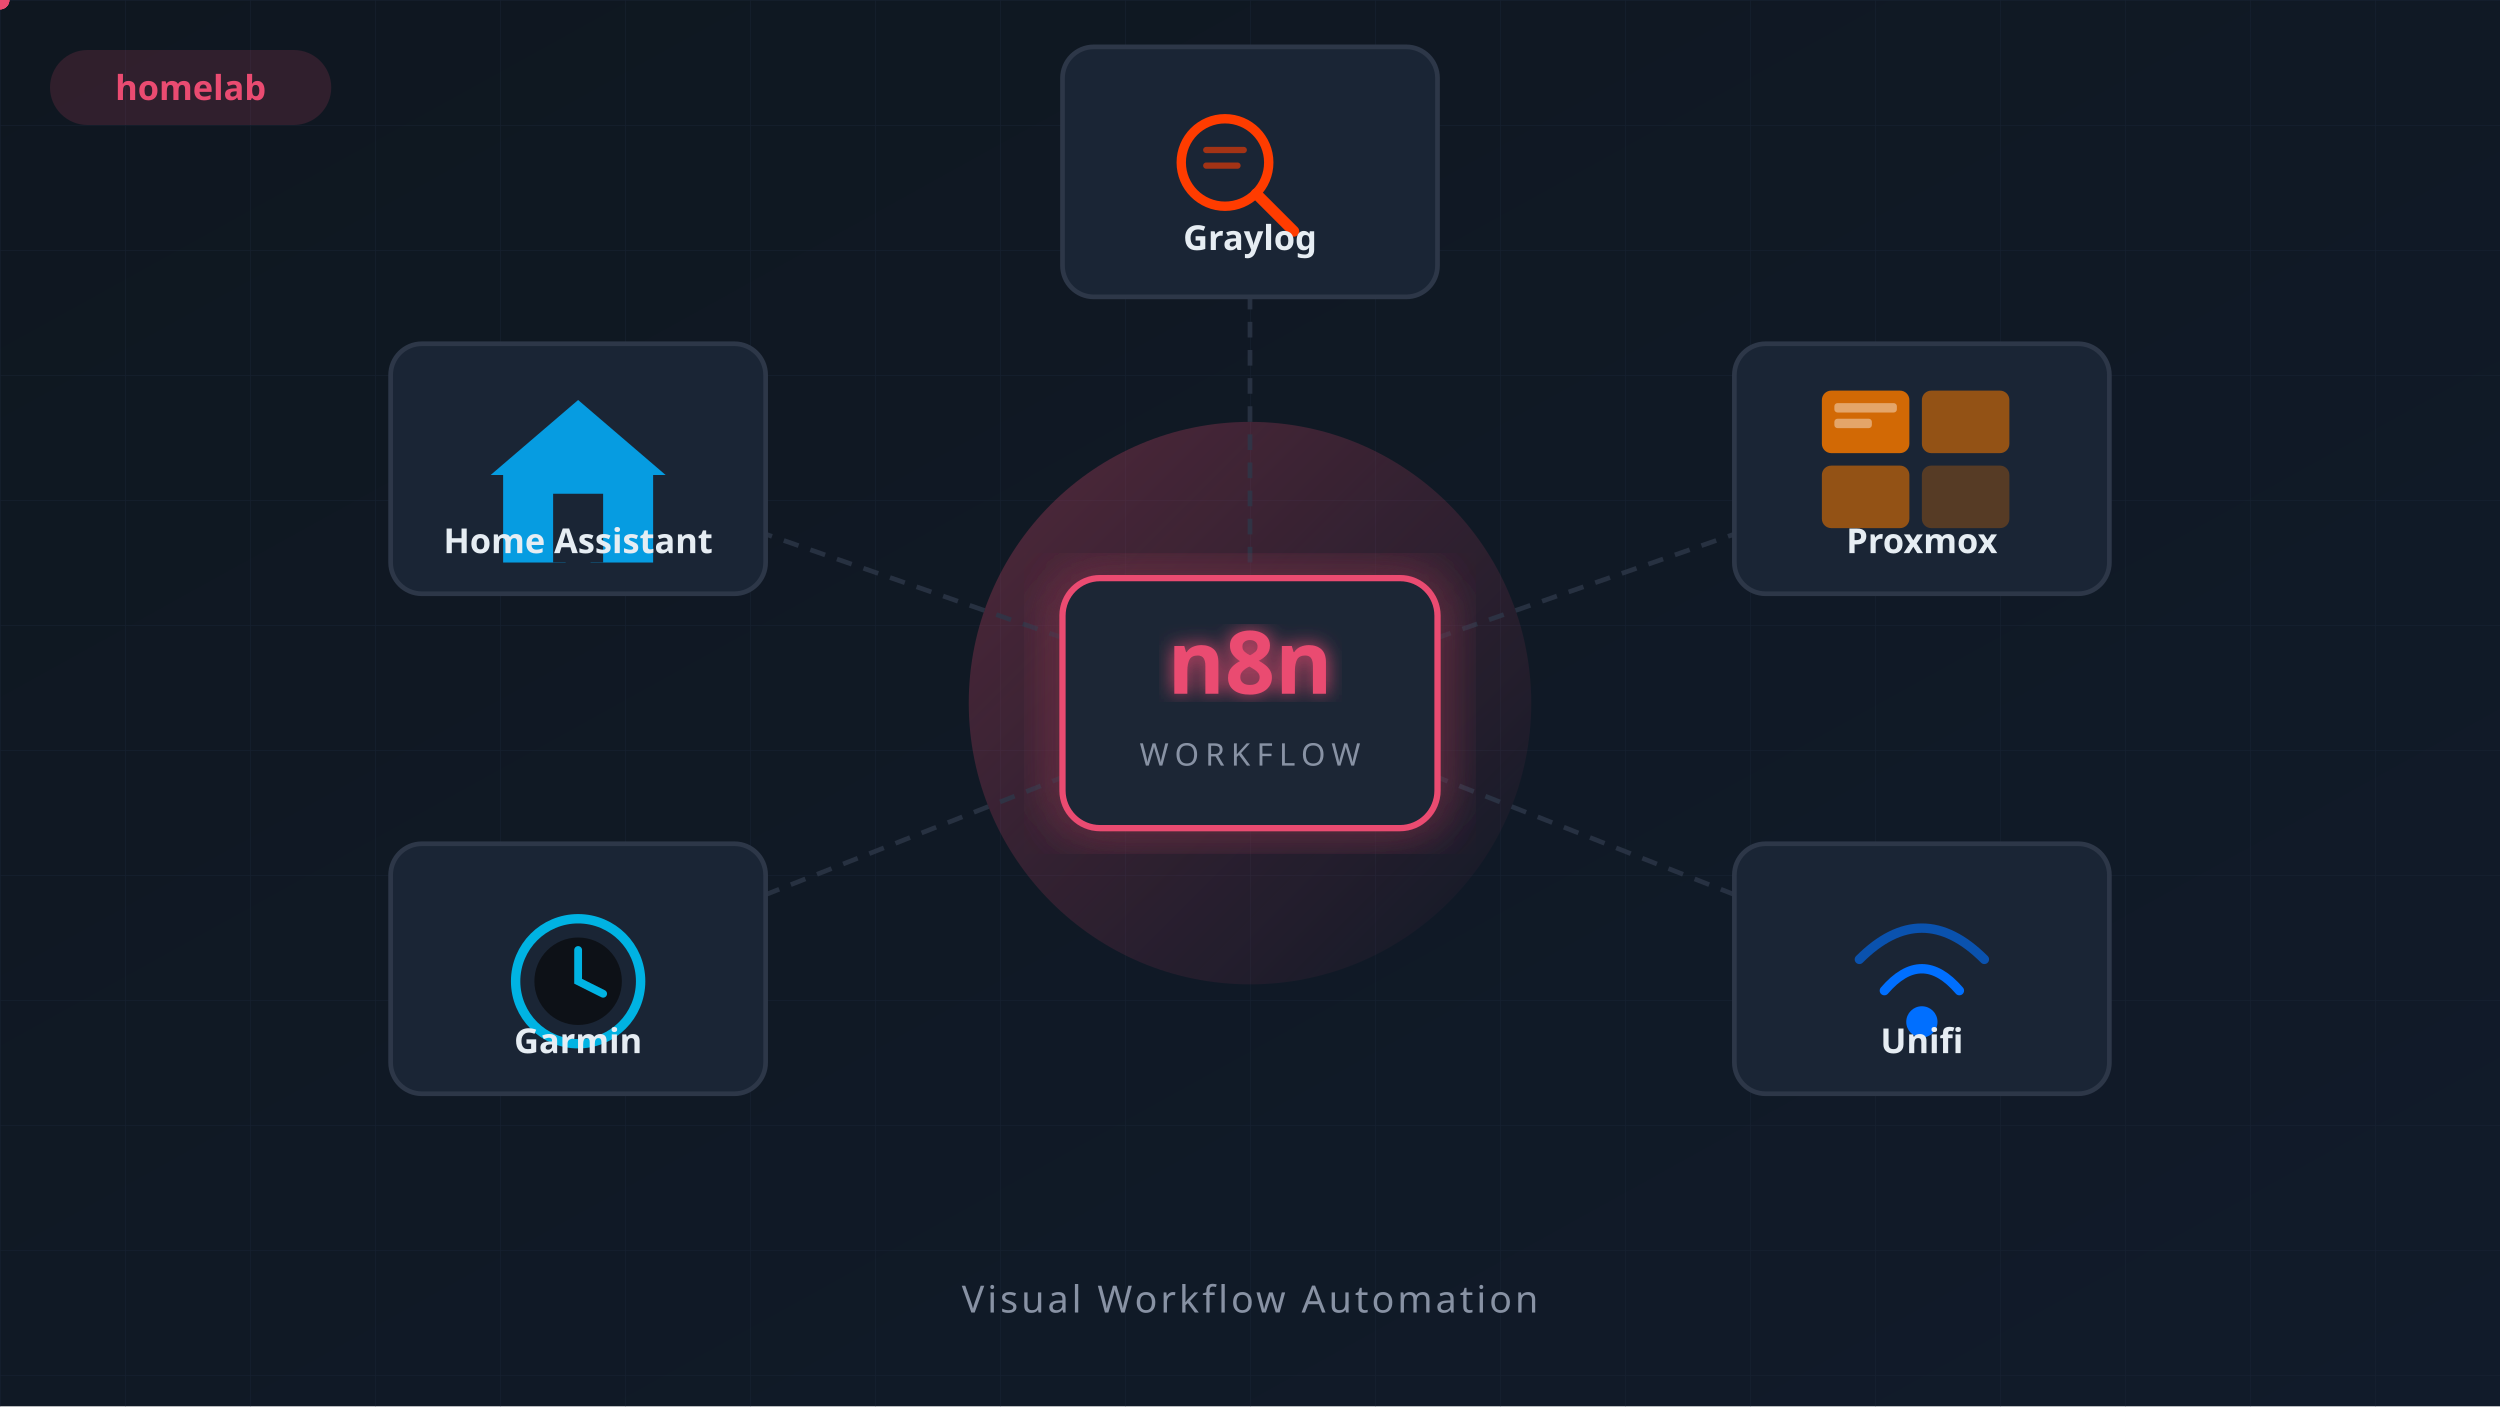
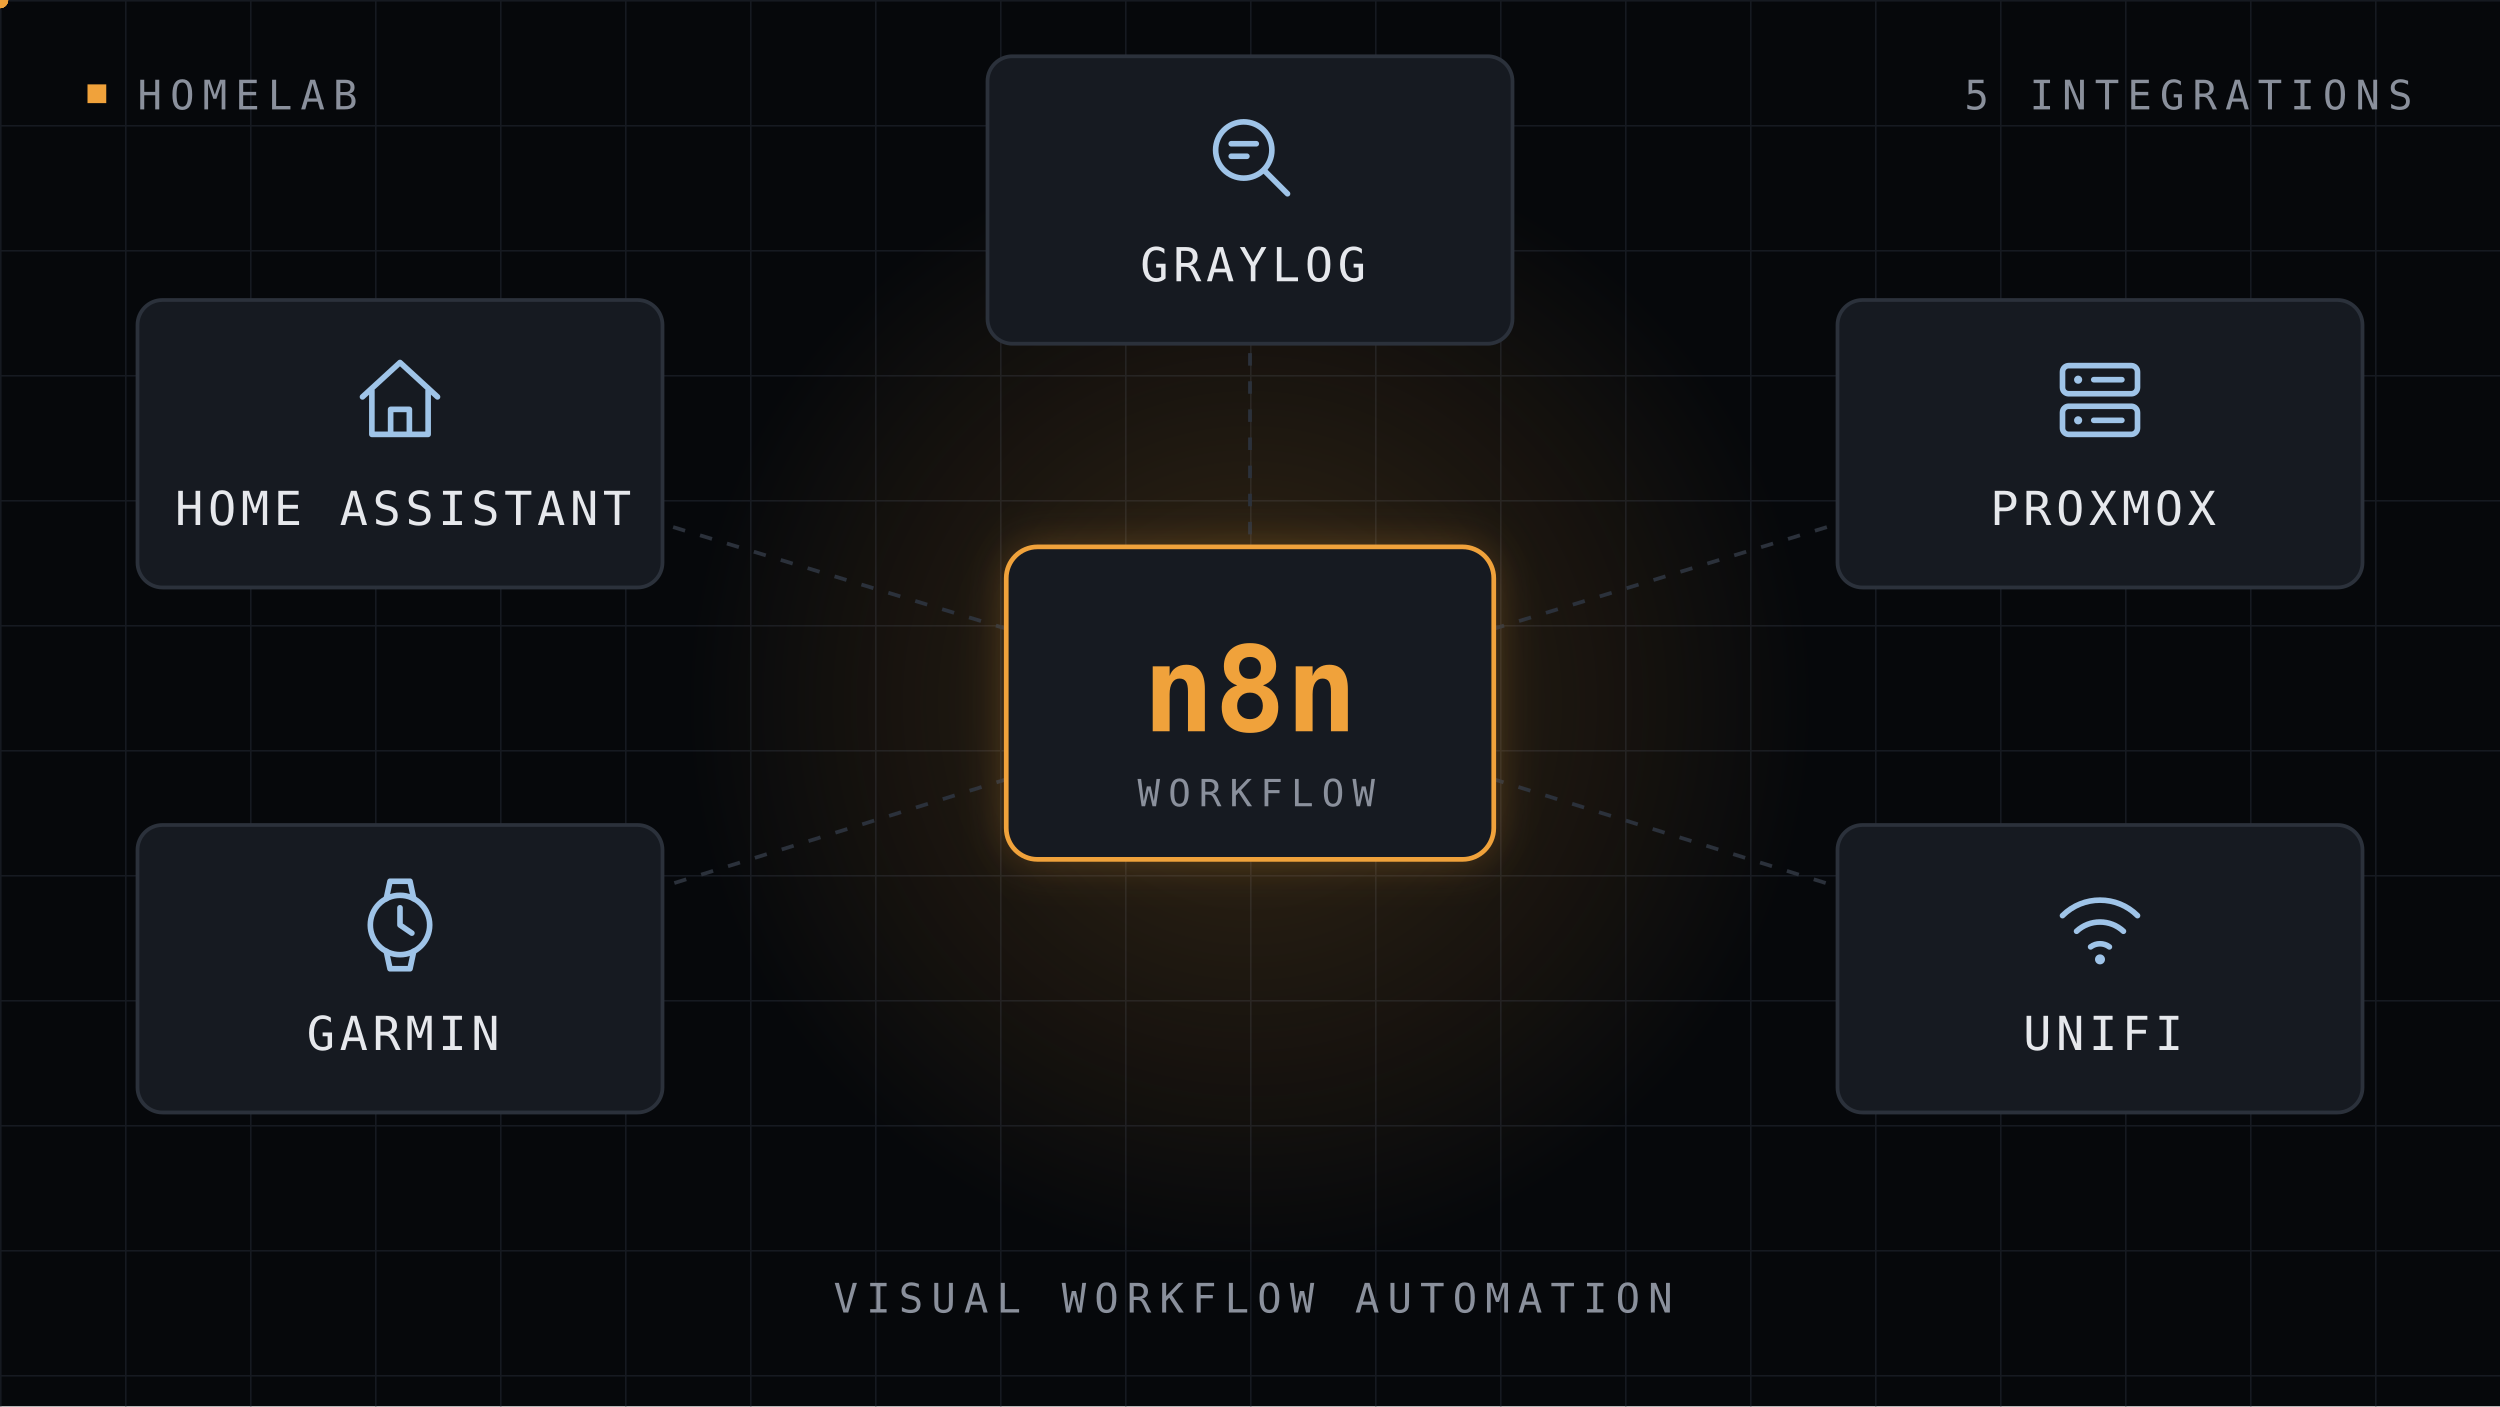
- <svg xmlns="http://www.w3.org/2000/svg" viewBox="0 0 800 450" width="800" height="450">
+ <svg xmlns="http://www.w3.org/2000/svg" viewBox="0 0 800 450" width="800" height="450" role="img" aria-label="n8n in the middle, wired to Graylog, Home Assistant, Proxmox, Garmin and UniFi">
  <defs>
-     <linearGradient id="bg" x1="0%" y1="0%" x2="100%" y2="100%">
-       <stop offset="0%" style="stop-color:#0f1720" />
-       <stop offset="100%" style="stop-color:#111b2a" />
-     </linearGradient>
-     <linearGradient id="n8nGlow" x1="0%" y1="0%" x2="100%" y2="100%">
-       <stop offset="0%" style="stop-color:#EA4B71;stop-opacity:0.3" />
-       <stop offset="100%" style="stop-color:#EA4B71;stop-opacity:0" />
-     </linearGradient>
-     <filter id="glow">
-       <feGaussianBlur stdDeviation="3" result="coloredBlur" />
-       <feMerge>
-         <feMergeNode in="coloredBlur" />
-         <feMergeNode in="SourceGraphic" />
-       </feMerge>
+     <radialGradient id="hubGlow">
+       <stop offset="0" stop-color="#f0a23b" stop-opacity="0.2" />
+       <stop offset="1" stop-color="#f0a23b" stop-opacity="0" />
+     </radialGradient>
+     <pattern id="grid" width="40" height="40" patternUnits="userSpaceOnUse">
+       <path d="M40 0H0V40" fill="none" stroke="#161a21" stroke-width="1" />
+     </pattern>
+     <filter id="soft" x="-50%" y="-50%" width="200%" height="200%">
+       <feGaussianBlur stdDeviation="7" />
    </filter>
-     <filter id="softglow">
-       <feGaussianBlur stdDeviation="8" result="coloredBlur" />
-       <feMerge>
-         <feMergeNode in="coloredBlur" />
-         <feMergeNode in="SourceGraphic" />
-       </feMerge>
-     </filter>
-     <marker id="arrow" markerWidth="6" markerHeight="6" refX="3" refY="3" orient="auto">
-       <path d="M0,0 L0,6 L6,3 z" fill="#2d3748" />
-     </marker>
  </defs>
-   <rect width="800" height="450" fill="url(#bg)" />
-   <pattern id="grid" width="40" height="40" patternUnits="userSpaceOnUse">
-     <path d="M 40 0 L 0 0 0 40" fill="none" stroke="#1a2535" stroke-width="0.5" />
-   </pattern>
-   <rect width="800" height="450" fill="url(#grid)" opacity="0.6" />
-   <circle cx="400" cy="225" r="90" fill="url(#n8nGlow)" />
-   <line x1="400" y1="225" x2="185" y2="150" stroke="#2d3748" stroke-width="1.5" stroke-dasharray="5,4" opacity="0.8" />
-   <line x1="400" y1="225" x2="185" y2="310" stroke="#2d3748" stroke-width="1.5" stroke-dasharray="5,4" opacity="0.8" />
-   <line x1="400" y1="225" x2="615" y2="150" stroke="#2d3748" stroke-width="1.5" stroke-dasharray="5,4" opacity="0.8" />
-   <line x1="400" y1="225" x2="615" y2="310" stroke="#2d3748" stroke-width="1.5" stroke-dasharray="5,4" opacity="0.8" />
-   <line x1="400" y1="225" x2="400" y2="55" stroke="#2d3748" stroke-width="1.5" stroke-dasharray="5,4" opacity="0.8" />
-   <circle r="3" fill="#EA4B71" opacity="0.8">
-     <animateMotion dur="2.5s" repeatCount="indefinite" path="M400,225 L400,55" />
-   </circle>
-   <circle r="3" fill="#EA4B71" opacity="0.8">
-     <animateMotion dur="3s" repeatCount="indefinite" path="M400,225 L185,150" />
-   </circle>
-   <circle r="3" fill="#EA4B71" opacity="0.8">
-     <animateMotion dur="3.5s" repeatCount="indefinite" path="M400,225 L185,310" />
-   </circle>
-   <circle r="3" fill="#EA4B71" opacity="0.8">
-     <animateMotion dur="2.8s" repeatCount="indefinite" path="M400,225 L615,150" />
-   </circle>
-   <circle r="3" fill="#EA4B71" opacity="0.8">
-     <animateMotion dur="3.2s" repeatCount="indefinite" path="M400,225 L615,310" />
-   </circle>
-   <rect x="340" y="185" width="120" height="80" rx="12" fill="#1a2535" stroke="#EA4B71" stroke-width="2" filter="url(#softglow)" />
-   <text x="400" y="222" text-anchor="middle" font-family="'Segoe UI', sans-serif" font-weight="900" font-size="28" fill="#EA4B71" filter="url(#glow)">n8n</text>
-   <text x="400" y="245" text-anchor="middle" font-family="'Segoe UI', sans-serif" font-size="10" fill="#8892a4" letter-spacing="2">WORKFLOW</text>
-   <rect x="125" y="110" width="120" height="80" rx="10" fill="#1a2535" stroke="#2d3748" stroke-width="1.5" />
-   <g transform="translate(157, 128)">
-     <polygon points="28,0 56,24 52,24 52,52 32,52 32,36 24,36 24,52 4,52 4,24 0,24" fill="#03a9f4" opacity="0.9" />
-     <rect x="20" y="30" width="16" height="22" fill="#1a2535" />
+   <style>
+     text { font-family: 'IBM Plex Mono', ui-monospace, 'SF Mono', Menlo, Consolas, 'DejaVu Sans Mono', monospace; }
+     .label { font-size: 15px; font-weight: 500; letter-spacing: 1.5px; fill: #e6e8ec; text-anchor: middle; }
+     .tag { font-size: 13px; letter-spacing: 2.6px; fill: #8a909c; }
+     .node { fill: #161a21; stroke: #2b313b; stroke-width: 1.2; }
+     .ico { fill: none; stroke: #9fc4e8; stroke-width: 1.8; stroke-linecap: round; stroke-linejoin: round; }
+     .ico-dot { fill: #9fc4e8; }
+     .wire { stroke: #2b313b; stroke-width: 1.2; stroke-dasharray: 4 5; }
+     .flow { fill: #f0a23b; }
+     @media (prefers-reduced-motion: reduce) { .flow { display: none; } }
+   </style>
+   <rect width="800" height="450" fill="#06080b" />
+   <rect width="800" height="450" fill="url(#grid)" />
+   <circle cx="400" cy="225" r="180" fill="url(#hubGlow)" />
+   <rect x="28" y="27" width="6" height="6" fill="#f0a23b" />
+   <text class="tag" x="44" y="35">HOMELAB</text>
+   <text class="tag" x="772" y="35" text-anchor="end">5 INTEGRATIONS</text>
+   <text class="tag" x="401" y="420" text-anchor="middle">VISUAL WORKFLOW AUTOMATION</text>
+   <g class="wire">
+     <line x1="400" y1="225" x2="400" y2="64" />
+     <line x1="400" y1="225" x2="128" y2="142" />
+     <line x1="400" y1="225" x2="672" y2="142" />
+     <line x1="400" y1="225" x2="128" y2="310" />
+     <line x1="400" y1="225" x2="672" y2="310" />
  </g>
-   <text x="185" y="177" text-anchor="middle" font-family="'Segoe UI', sans-serif" font-size="11" font-weight="600" fill="#e6edf3">Home Assistant</text>
-   <rect x="125" y="270" width="120" height="80" rx="10" fill="#1a2535" stroke="#2d3748" stroke-width="1.5" />
-   <g transform="translate(163, 288)">
-     <circle cx="22" cy="26" r="20" fill="none" stroke="#00b3e3" stroke-width="3" />
-     <circle cx="22" cy="26" r="14" fill="#0d1117" />
-     <polyline points="22,16 22,26 30,30" stroke="#00b3e3" stroke-width="2.5" stroke-linecap="round" fill="none" />
+   <g class="flow">
+     <circle r="2.6">
+       <animateMotion dur="2.6s" repeatCount="indefinite" path="M400,225 L400,64" />
+     </circle>
+     <circle r="2.6">
+       <animateMotion dur="3.4s" begin="-1.2s" repeatCount="indefinite" path="M400,225 L128,142" />
+     </circle>
+     <circle r="2.6">
+       <animateMotion dur="3.1s" begin="-0.6s" repeatCount="indefinite" path="M400,225 L672,142" />
+     </circle>
+     <circle r="2.6">
+       <animateMotion dur="3.7s" begin="-2.1s" repeatCount="indefinite" path="M400,225 L128,310" />
+     </circle>
+     <circle r="2.6">
+       <animateMotion dur="3.3s" begin="-1.7s" repeatCount="indefinite" path="M400,225 L672,310" />
+     </circle>
  </g>
-   <text x="185" y="337" text-anchor="middle" font-family="'Segoe UI', sans-serif" font-size="11" font-weight="600" fill="#e6edf3">Garmin</text>
-   <rect x="340" y="15" width="120" height="80" rx="10" fill="#1a2535" stroke="#2d3748" stroke-width="1.5" />
-   <g transform="translate(368, 30)">
-     <circle cx="24" cy="22" r="14" fill="none" stroke="#ff3c00" stroke-width="3" />
-     <line x1="34" y1="32" x2="46" y2="44" stroke="#ff3c00" stroke-width="3.5" stroke-linecap="round" />
-     <line x1="18" y1="18" x2="30" y2="18" stroke="#ff3c00" stroke-width="2" stroke-linecap="round" opacity="0.6" />
-     <line x1="18" y1="23" x2="28" y2="23" stroke="#ff3c00" stroke-width="2" stroke-linecap="round" opacity="0.6" />
+   <rect class="node" x="316" y="18" width="168" height="92" rx="8" />
+   <g class="ico" transform="translate(384 34)">
+     <circle cx="14" cy="14" r="9" />
+     <path d="M20.5 20.5 28 28M10 12h8M10 16h5" />
  </g>
-   <text x="400" y="80" text-anchor="middle" font-family="'Segoe UI', sans-serif" font-size="11" font-weight="600" fill="#e6edf3">Graylog</text>
-   <rect x="555" y="110" width="120" height="80" rx="10" fill="#1a2535" stroke="#2d3748" stroke-width="1.5" />
-   <g transform="translate(583, 125)">
-     <rect x="0" y="0" width="28" height="20" rx="3" fill="#e57000" opacity="0.9" />
-     <rect x="32" y="0" width="28" height="20" rx="3" fill="#e57000" opacity="0.6" />
-     <rect x="0" y="24" width="28" height="20" rx="3" fill="#e57000" opacity="0.6" />
-     <rect x="32" y="24" width="28" height="20" rx="3" fill="#e57000" opacity="0.3" />
-     <rect x="4" y="4" width="20" height="3" rx="1" fill="#fff" opacity="0.4" />
-     <rect x="4" y="9" width="12" height="3" rx="1" fill="#fff" opacity="0.4" />
+   <text class="label" x="401" y="90">GRAYLOG</text>
+   <rect class="node" x="44" y="96" width="168" height="92" rx="8" />
+   <g class="ico" transform="translate(112 112)">
+     <path d="M4 15 16 4l12 11M7 13v14h18V13M13 27v-8h6v8" />
  </g>
-   <text x="615" y="177" text-anchor="middle" font-family="'Segoe UI', sans-serif" font-size="11" font-weight="600" fill="#e6edf3">Proxmox</text>
-   <rect x="555" y="270" width="120" height="80" rx="10" fill="#1a2535" stroke="#2d3748" stroke-width="1.5" />
-   <g transform="translate(593, 285)">
-     <circle cx="22" cy="42" r="5" fill="#006fff" />
-     <path d="M10,32 Q22,18 34,32" stroke="#006fff" stroke-width="3" fill="none" stroke-linecap="round" />
-     <path d="M2,22 Q22,2 42,22" stroke="#006fff" stroke-width="3" fill="none" stroke-linecap="round" opacity="0.6" />
+   <text class="label" x="129" y="168">HOME ASSISTANT</text>
+   <rect class="node" x="588" y="96" width="168" height="92" rx="8" />
+   <g class="ico" transform="translate(656 112)">
+     <rect x="4" y="5" width="24" height="9" rx="2" />
+     <rect x="4" y="18" width="24" height="9" rx="2" />
+     <path d="M14 9.5h9M14 22.5h9" />
  </g>
-   <text x="615" y="337" text-anchor="middle" font-family="'Segoe UI', sans-serif" font-size="11" font-weight="600" fill="#e6edf3">Unifi</text>
-   <text x="400" y="420" text-anchor="middle" font-family="'Segoe UI', sans-serif" font-size="12" fill="#8892a4" letter-spacing="1">Visual Workflow Automation</text>
-   <rect x="16" y="16" width="90" height="24" rx="12" fill="#EA4B71" opacity="0.15" />
-   <text x="61" y="32" text-anchor="middle" font-family="'Segoe UI', sans-serif" font-size="11" font-weight="600" fill="#EA4B71">homelab</text>
+   <g class="ico-dot" transform="translate(656 112)">
+     <circle cx="9" cy="9.5" r="1.3" />
+     <circle cx="9" cy="22.5" r="1.3" />
+   </g>
+   <text class="label" x="673" y="168">PROXMOX</text>
+   <rect class="node" x="44" y="264" width="168" height="92" rx="8" />
+   <g class="ico" transform="translate(112 280)">
+     <circle cx="16" cy="16" r="9.5" />
+     <path d="M16 10.5V16l3.8 2.6M11.6 7.6 12.8 2h6.4l1.2 5.6M11.6 24.4 12.8 30h6.4l1.2-5.6" />
+   </g>
+   <text class="label" x="129" y="336">GARMIN</text>
+   <rect class="node" x="588" y="264" width="168" height="92" rx="8" />
+   <g class="ico" transform="translate(656 280)">
+     <path d="M4 13a17 17 0 0 1 24 0M8.5 18a11 11 0 0 1 15 0M13 23a5 5 0 0 1 6 0" />
+   </g>
+   <circle class="ico-dot" cx="672" cy="307" r="1.6" />
+   <text class="label" x="673" y="336">UNIFI</text>
+   <rect x="322" y="175" width="156" height="100" rx="10" fill="#f0a23b" opacity="0.28" filter="url(#soft)" />
+   <rect x="322" y="175" width="156" height="100" rx="10" fill="#161a21" stroke="#f0a23b" stroke-width="1.5" />
+   <text x="400" y="234" text-anchor="middle" font-size="38" font-weight="700" fill="#f0a23b">n8n</text>
+   <text class="tag" x="402" y="258" text-anchor="middle" style="font-size:12px">WORKFLOW</text>
</svg>
